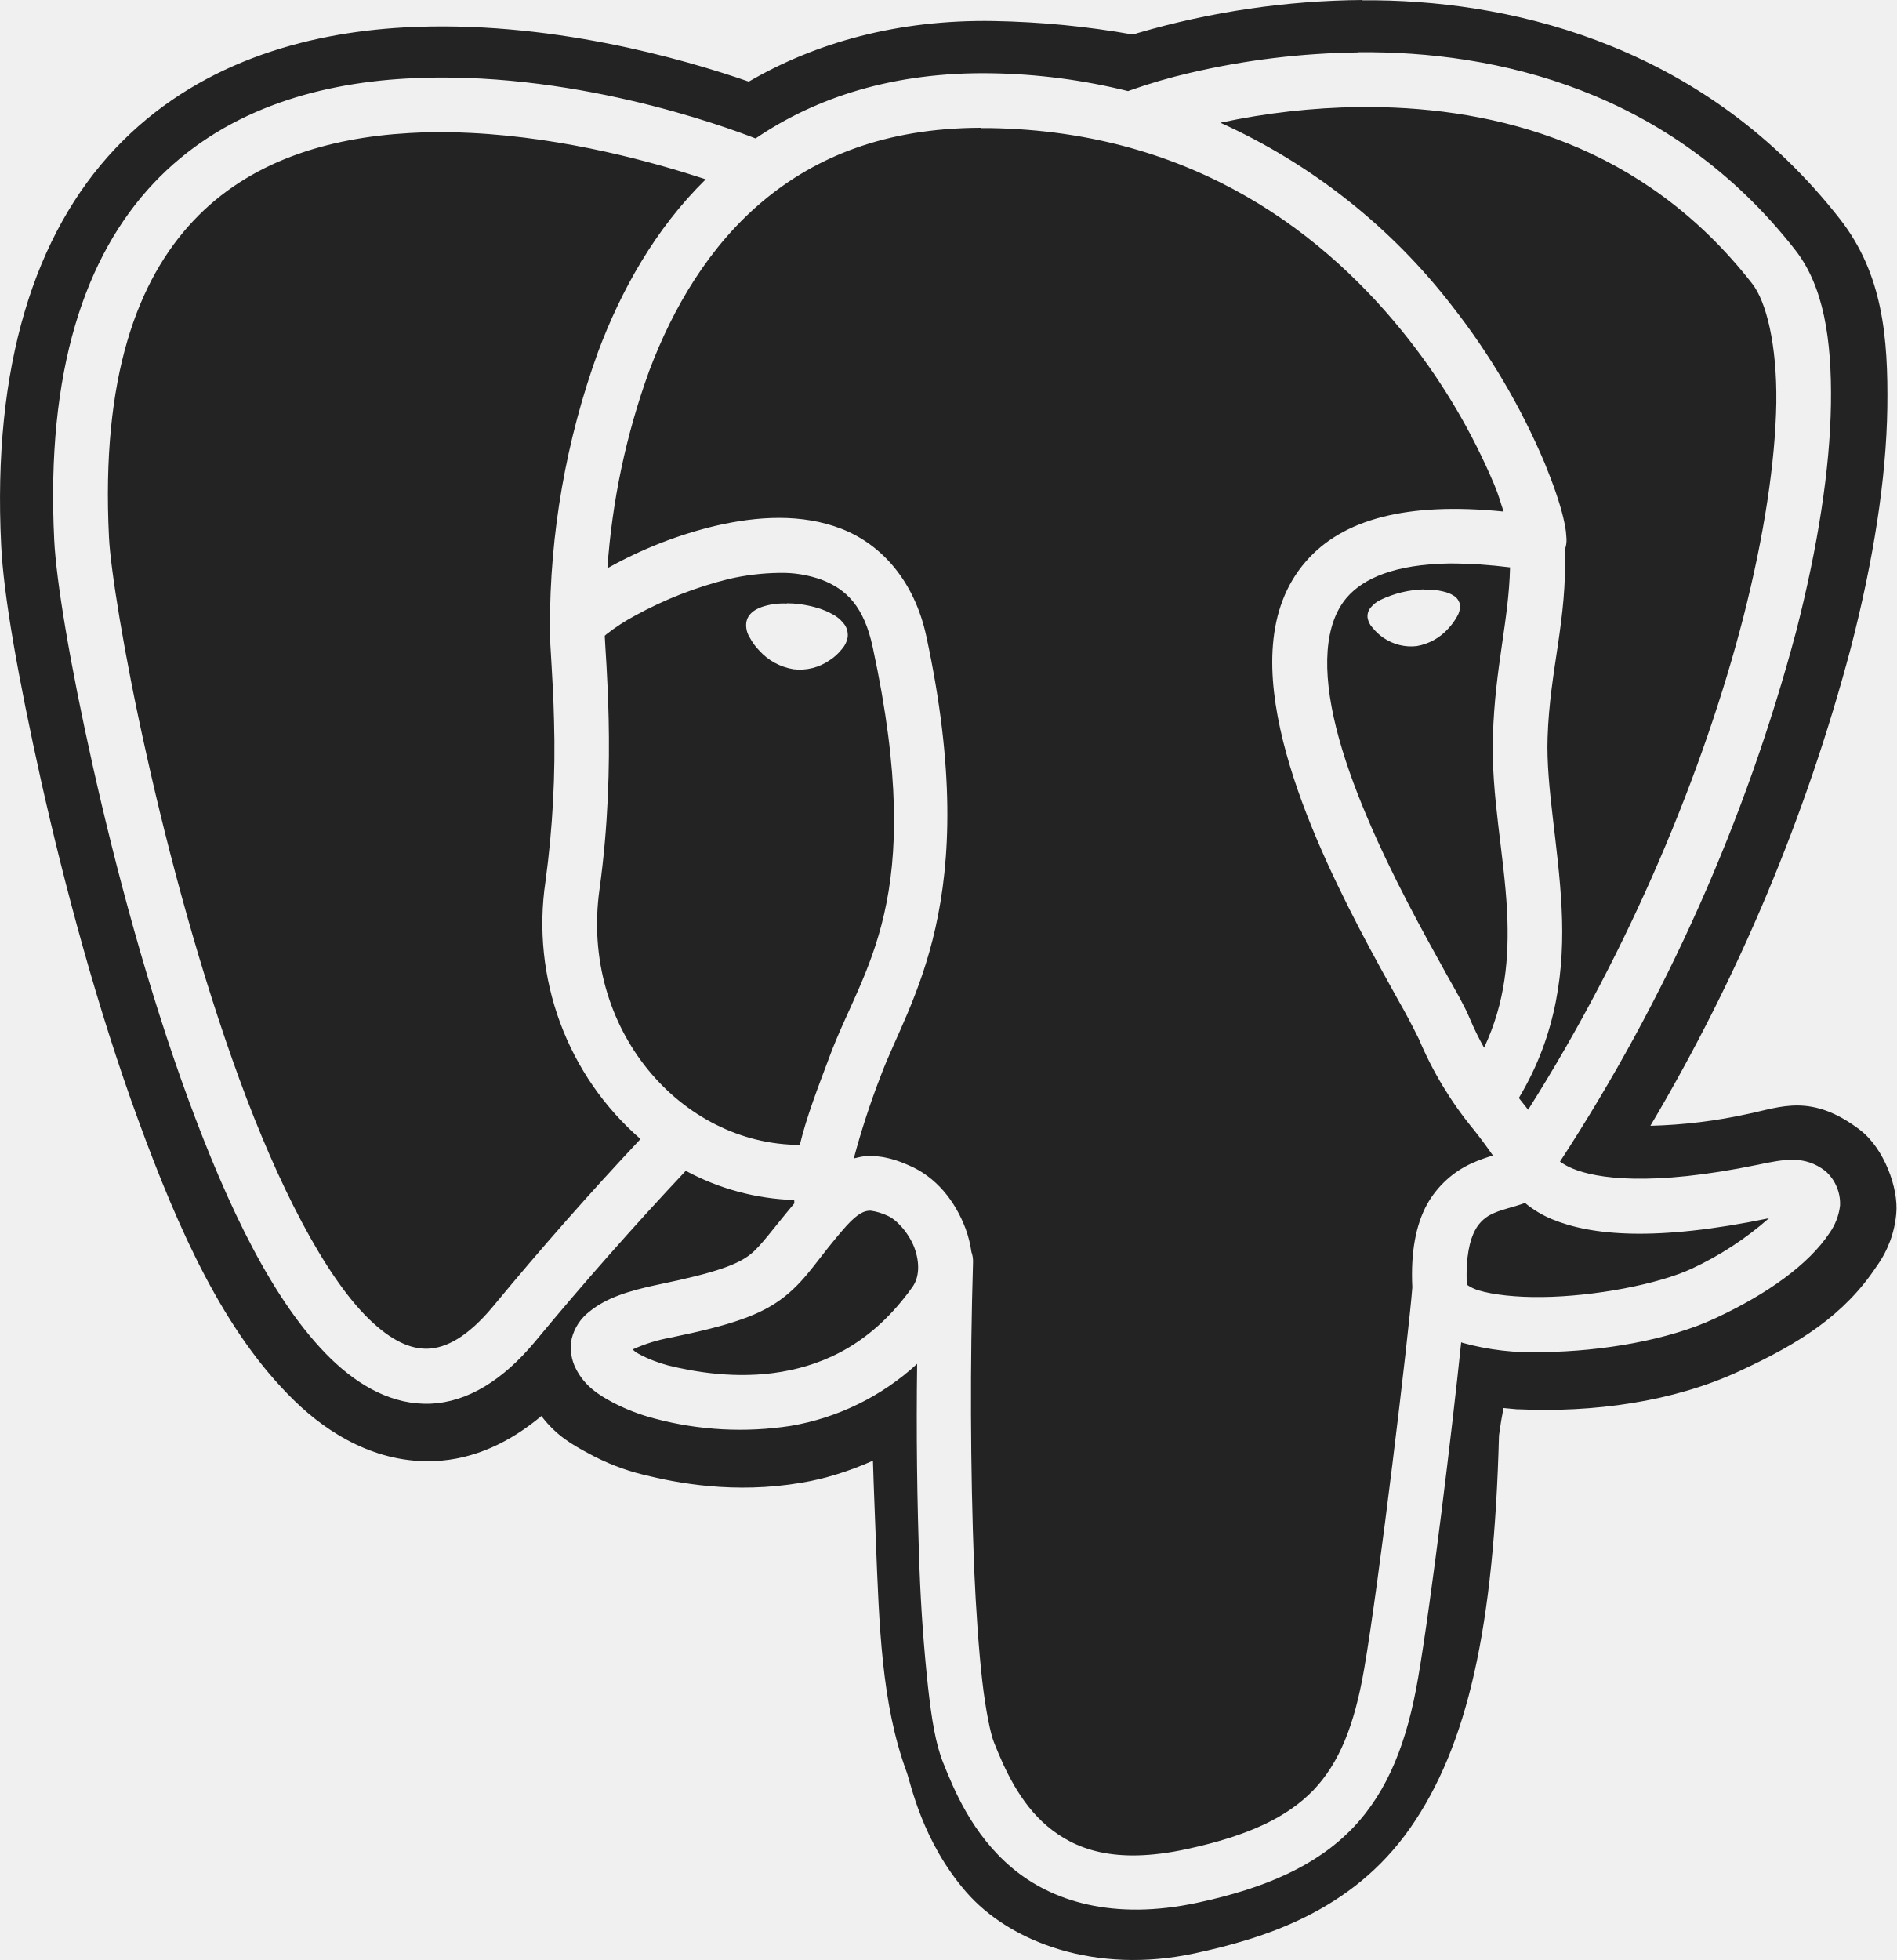
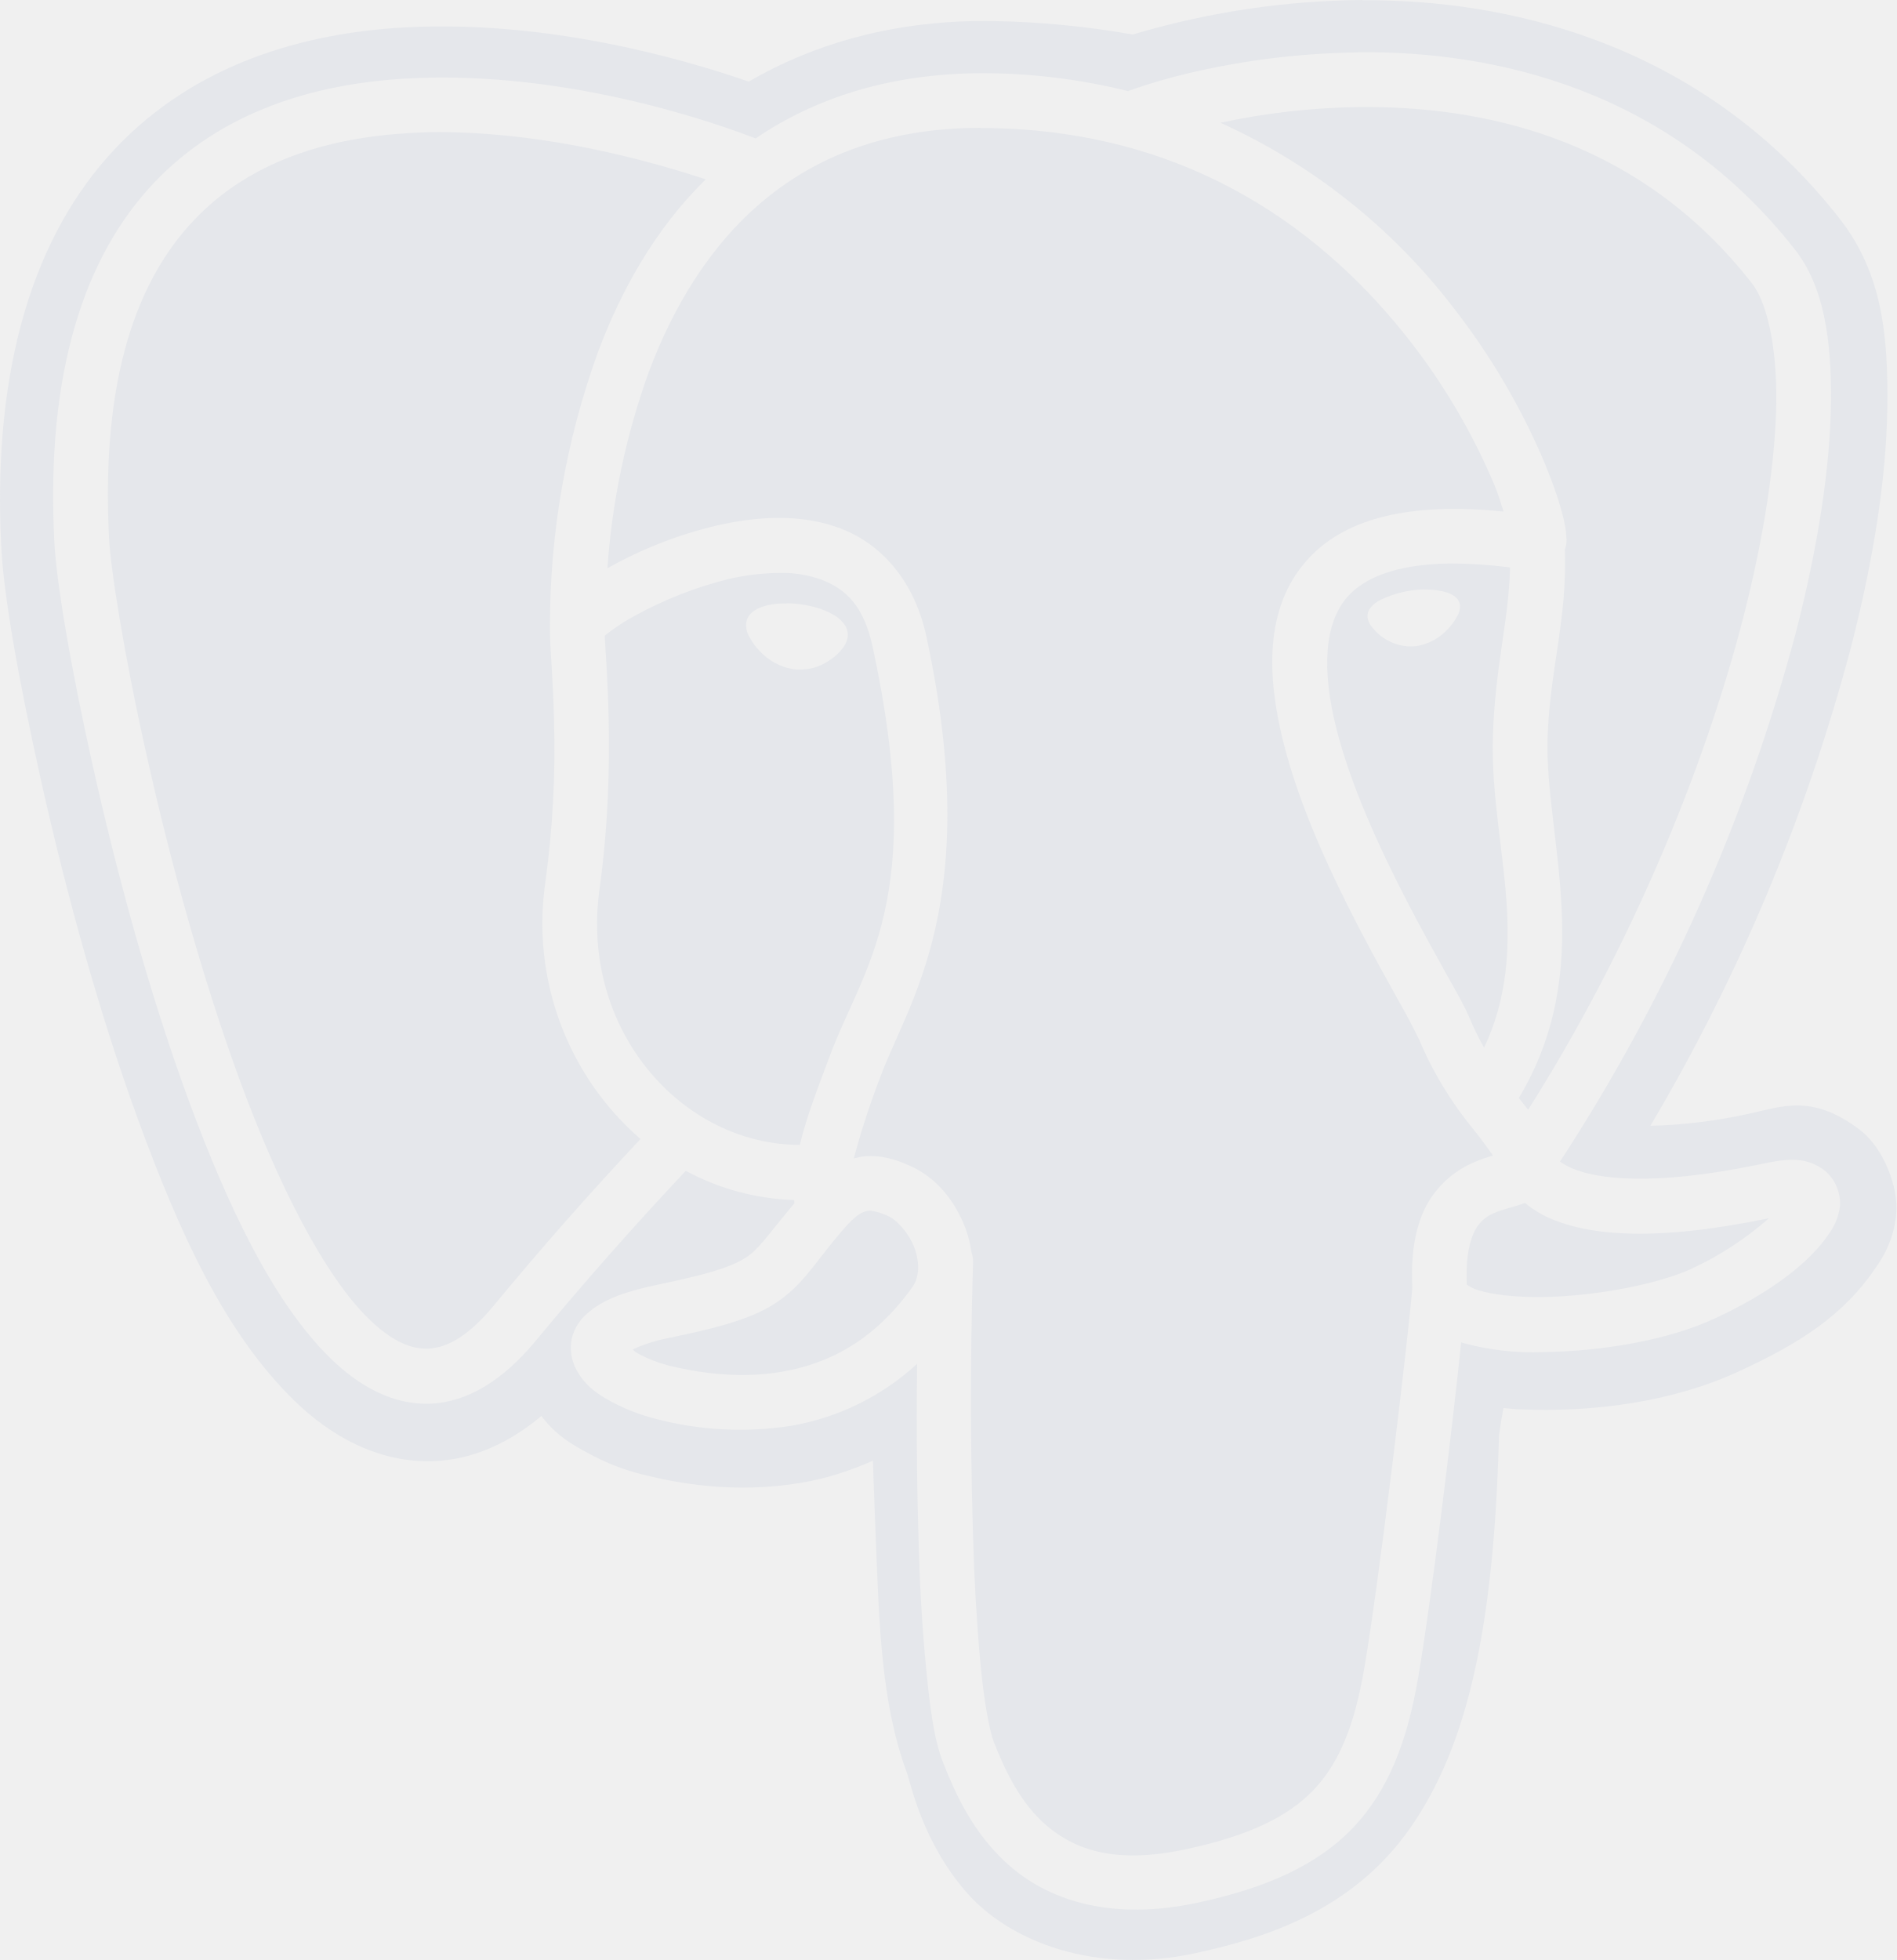
<svg xmlns="http://www.w3.org/2000/svg" width="30" height="31" viewBox="0 0 30 31" fill="none">
-   <mask id="path-1-inside-1_196_88" fill="white">
+   <mask id="path-1-inside-1_296_59" fill="white">
    <path d="M21.552 0C20.351 0.01 19.157 0.185 18.004 0.521L17.922 0.547C17.194 0.417 16.457 0.346 15.719 0.333C14.2 0.307 12.897 0.677 11.845 1.291C10.809 0.932 8.66 0.31 6.395 0.434C4.818 0.521 3.097 1.001 1.822 2.351C0.549 3.7 -0.123 5.789 0.019 8.63C0.057 9.415 0.282 10.693 0.65 12.35C1.021 14.006 1.539 15.945 2.186 17.713C2.834 19.482 3.546 21.071 4.654 22.151C5.209 22.693 5.971 23.146 6.871 23.109C7.502 23.084 8.073 22.807 8.564 22.396C8.804 22.712 9.061 22.852 9.294 22.979C9.588 23.14 9.874 23.25 10.171 23.323C10.703 23.456 11.614 23.633 12.68 23.451C13.044 23.391 13.427 23.272 13.809 23.103C13.821 23.529 13.84 23.946 13.855 24.369C13.908 25.707 13.942 26.942 14.342 28.027C14.407 28.204 14.584 29.115 15.279 29.919C15.975 30.724 17.339 31.229 18.891 30.896C19.986 30.66 21.379 30.237 22.304 28.917C23.219 27.611 23.632 25.739 23.712 22.704C23.731 22.559 23.755 22.414 23.783 22.27L24 22.29H24.026C25.195 22.343 26.463 22.177 27.522 21.683C28.46 21.249 29.17 20.807 29.687 20.026C29.863 19.782 29.97 19.495 29.996 19.195C30.034 18.792 29.804 18.163 29.422 17.871C28.655 17.287 28.173 17.51 27.656 17.617C27.145 17.73 26.629 17.793 26.107 17.806C27.505 15.448 28.571 12.907 29.275 10.256C29.636 8.861 29.838 7.575 29.855 6.45C29.87 5.324 29.779 4.329 29.107 3.467C27.006 0.775 24.051 0.031 21.766 0.005H21.552V0ZM21.492 0.826C23.655 0.806 26.416 1.415 28.4 3.956C28.845 4.526 28.978 5.36 28.963 6.389C28.948 7.415 28.757 8.646 28.411 9.993C27.618 12.967 26.358 15.796 24.677 18.372C24.741 18.418 24.809 18.455 24.881 18.484C25.255 18.639 26.107 18.772 27.806 18.422C28.233 18.332 28.547 18.271 28.872 18.519C28.95 18.587 29.012 18.671 29.052 18.767C29.093 18.861 29.112 18.965 29.107 19.068C29.089 19.224 29.031 19.374 28.94 19.502C28.612 19.996 27.963 20.465 27.131 20.851C26.396 21.195 25.342 21.374 24.406 21.385C23.978 21.402 23.55 21.353 23.137 21.239L23.114 21.23C22.972 22.599 22.645 25.302 22.433 26.536C22.263 27.531 21.965 28.321 21.398 28.913C20.83 29.504 20.028 29.861 18.947 30.093C17.61 30.381 16.635 30.071 16.006 29.54C15.378 29.011 15.091 28.309 14.919 27.878C14.8 27.581 14.738 27.196 14.68 26.681C14.614 26.066 14.569 25.448 14.546 24.829C14.506 23.744 14.493 22.658 14.508 21.571C13.949 22.084 13.255 22.425 12.509 22.552C11.79 22.663 11.057 22.624 10.355 22.436C10.122 22.376 9.898 22.289 9.685 22.177C9.466 22.059 9.257 21.926 9.118 21.664C9.036 21.514 9.01 21.339 9.044 21.171C9.086 21.001 9.186 20.85 9.325 20.744C9.58 20.536 9.917 20.42 10.428 20.314C11.354 20.123 11.677 19.993 11.873 19.837C12.042 19.702 12.23 19.431 12.566 19.032L12.563 18.98C11.963 18.961 11.376 18.803 10.848 18.518C10.025 19.393 9.23 20.294 8.464 21.219C7.958 21.827 7.399 22.176 6.81 22.201C6.22 22.225 5.685 21.928 5.232 21.488C4.326 20.604 3.603 19.087 2.973 17.372C2.344 15.656 1.832 13.745 1.469 12.118C1.104 10.49 0.889 9.179 0.858 8.545C0.724 5.856 1.352 4.044 2.426 2.902C3.504 1.758 4.98 1.325 6.42 1.243C9.002 1.094 11.456 1.996 11.952 2.19C12.909 1.539 14.14 1.135 15.678 1.159C16.41 1.17 17.136 1.265 17.845 1.441L17.871 1.431C18.183 1.32 18.501 1.228 18.823 1.153C19.698 0.948 20.592 0.84 21.49 0.829L21.492 0.826ZM21.688 1.693H21.5C20.759 1.703 20.028 1.786 19.304 1.941C20.747 2.593 22.009 3.591 22.976 4.847C23.57 5.605 24.061 6.439 24.436 7.327C24.576 7.67 24.673 7.954 24.727 8.179C24.753 8.291 24.773 8.385 24.777 8.483C24.785 8.546 24.78 8.609 24.762 8.669L24.754 8.686C24.793 9.818 24.515 10.585 24.481 11.665C24.454 12.448 24.654 13.367 24.703 14.371C24.75 15.314 24.637 16.349 24.026 17.366L24.173 17.552C25.789 15.001 26.953 12.18 27.575 9.773C27.907 8.477 28.083 7.304 28.099 6.374C28.111 5.444 27.938 4.769 27.718 4.487C25.99 2.271 23.649 1.708 21.688 1.693ZM15.516 2.021C13.993 2.026 12.901 2.486 12.073 3.177C11.218 3.89 10.644 4.87 10.268 5.87C9.904 6.874 9.682 7.924 9.608 8.99L9.624 8.979C10.161 8.679 10.737 8.454 11.335 8.313C11.981 8.165 12.68 8.119 13.311 8.364C13.942 8.609 14.463 9.185 14.653 10.062C15.561 14.269 14.372 15.833 13.933 17.014C13.767 17.443 13.624 17.879 13.506 18.322C13.562 18.31 13.617 18.294 13.673 18.288C13.982 18.264 14.225 18.366 14.369 18.428C14.809 18.612 15.111 18.997 15.275 19.435C15.318 19.552 15.349 19.675 15.367 19.803C15.386 19.855 15.394 19.911 15.392 19.967C15.344 21.576 15.349 23.186 15.409 24.795C15.44 25.49 15.483 26.102 15.538 26.585C15.593 27.066 15.672 27.433 15.723 27.557C15.887 27.971 16.128 28.512 16.564 28.881C16.999 29.247 17.625 29.493 18.766 29.247C19.756 29.034 20.366 28.738 20.776 28.314C21.181 27.889 21.425 27.297 21.58 26.392C21.815 25.035 22.284 21.102 22.341 20.362C22.314 19.804 22.396 19.375 22.574 19.048C22.736 18.761 22.985 18.532 23.285 18.397C23.409 18.341 23.523 18.304 23.616 18.276C23.517 18.133 23.413 17.993 23.304 17.857C22.951 17.428 22.662 16.949 22.446 16.436C22.342 16.225 22.232 16.017 22.115 15.813C21.943 15.503 21.727 15.116 21.5 14.68C21.047 13.807 20.553 12.752 20.297 11.723C20.042 10.693 20.003 9.63 20.659 8.878C21.238 8.212 22.257 7.936 23.785 8.091C23.738 7.956 23.712 7.843 23.636 7.662C23.291 6.846 22.841 6.08 22.296 5.383C21 3.725 18.904 2.079 15.664 2.026H15.516V2.021ZM6.96 2.089C6.796 2.089 6.633 2.095 6.471 2.105C5.169 2.179 3.938 2.557 3.059 3.492C2.177 4.428 1.597 5.961 1.724 8.499C1.747 8.979 1.956 10.326 2.315 11.924C2.67 13.524 3.178 15.405 3.787 17.069C4.396 18.732 5.133 20.178 5.835 20.861C6.188 21.204 6.494 21.342 6.772 21.331C7.052 21.319 7.389 21.156 7.801 20.661C8.549 19.755 9.326 18.873 10.132 18.015C9.56 17.519 9.123 16.886 8.86 16.174C8.597 15.463 8.517 14.697 8.628 13.947C8.743 13.102 8.789 12.248 8.764 11.396C8.748 10.707 8.699 10.25 8.699 9.965V9.926C8.696 8.439 8.954 6.962 9.461 5.564C9.821 4.603 10.358 3.627 11.164 2.836C10.373 2.576 8.968 2.178 7.448 2.103C7.285 2.094 7.121 2.09 6.958 2.089H6.96ZM22.933 8.912C22.058 8.925 21.568 9.15 21.309 9.446C20.945 9.866 20.91 10.602 21.136 11.509C21.362 12.417 21.829 13.431 22.267 14.275C22.486 14.699 22.699 15.078 22.869 15.387C23.043 15.697 23.169 15.915 23.247 16.103C23.314 16.263 23.391 16.419 23.476 16.571C23.814 15.853 23.875 15.15 23.84 14.416C23.794 13.508 23.585 12.58 23.616 11.639C23.65 10.54 23.867 9.825 23.887 8.974C23.57 8.934 23.252 8.913 22.933 8.912ZM12.323 9.061C12.056 9.065 11.79 9.097 11.53 9.157C11.012 9.286 10.513 9.48 10.046 9.737C9.887 9.822 9.736 9.92 9.594 10.031L9.566 10.056C9.574 10.245 9.613 10.703 9.628 11.375C9.644 12.112 9.624 13.051 9.483 14.068C9.174 16.276 10.774 18.105 12.652 18.108C12.761 17.654 12.942 17.194 13.123 16.71C13.645 15.297 14.675 14.266 13.807 10.244C13.667 9.585 13.385 9.32 12.999 9.17C12.782 9.092 12.553 9.055 12.323 9.061ZM22.525 9.325H22.588C22.666 9.326 22.744 9.335 22.82 9.353C22.891 9.368 22.951 9.392 22.999 9.424C23.024 9.44 23.046 9.461 23.062 9.485C23.078 9.51 23.09 9.537 23.095 9.567V9.576C23.098 9.638 23.081 9.699 23.049 9.751C23.01 9.821 22.962 9.887 22.907 9.945C22.777 10.089 22.602 10.186 22.41 10.219C22.224 10.241 22.036 10.193 21.881 10.086C21.819 10.043 21.762 9.991 21.715 9.932C21.672 9.888 21.643 9.831 21.633 9.77C21.63 9.74 21.633 9.71 21.642 9.681C21.652 9.652 21.667 9.626 21.687 9.604C21.729 9.555 21.78 9.515 21.838 9.488C22.053 9.385 22.287 9.328 22.525 9.322V9.325ZM12.448 9.542C12.516 9.542 12.588 9.547 12.663 9.557C12.86 9.585 13.034 9.638 13.169 9.715C13.235 9.749 13.292 9.795 13.339 9.853C13.366 9.883 13.385 9.917 13.398 9.956C13.409 9.994 13.413 10.033 13.41 10.072C13.398 10.147 13.364 10.216 13.313 10.272C13.261 10.337 13.199 10.394 13.129 10.439C12.961 10.558 12.756 10.61 12.552 10.585C12.343 10.551 12.152 10.447 12.011 10.29C11.95 10.228 11.899 10.157 11.858 10.08C11.815 10.011 11.796 9.93 11.805 9.85C11.825 9.711 11.94 9.638 12.053 9.599C12.18 9.557 12.313 9.539 12.447 9.546L12.448 9.542ZM24.122 19.028H24.119C23.929 19.096 23.773 19.125 23.641 19.183C23.509 19.234 23.399 19.332 23.333 19.459C23.253 19.607 23.183 19.871 23.203 20.319C23.263 20.36 23.327 20.391 23.394 20.41C23.615 20.477 23.984 20.52 24.397 20.514C25.218 20.505 26.231 20.313 26.767 20.063C27.208 19.857 27.618 19.589 27.983 19.268C26.186 19.64 25.172 19.541 24.55 19.283C24.395 19.219 24.251 19.132 24.122 19.025V19.028ZM13.775 19.149H13.747C13.679 19.155 13.58 19.178 13.388 19.39C12.94 19.894 12.782 20.212 12.413 20.506C12.042 20.801 11.562 20.959 10.602 21.157C10.397 21.194 10.198 21.257 10.008 21.343C10.046 21.374 10.041 21.381 10.098 21.41C10.237 21.488 10.42 21.557 10.565 21.595C10.976 21.697 11.655 21.818 12.362 21.697C13.07 21.576 13.806 21.236 14.434 20.355C14.542 20.203 14.553 19.978 14.465 19.735C14.373 19.494 14.177 19.285 14.038 19.228C13.954 19.189 13.866 19.161 13.775 19.149Z" />
  </mask>
-   <path d="M21.552 0C20.351 0.01 19.157 0.185 18.004 0.521L17.922 0.547C17.194 0.417 16.457 0.346 15.719 0.333C14.2 0.307 12.897 0.677 11.845 1.291C10.809 0.932 8.66 0.31 6.395 0.434C4.818 0.521 3.097 1.001 1.822 2.351C0.549 3.7 -0.123 5.789 0.019 8.63C0.057 9.415 0.282 10.693 0.65 12.35C1.021 14.006 1.539 15.945 2.186 17.713C2.834 19.482 3.546 21.071 4.654 22.151C5.209 22.693 5.971 23.146 6.871 23.109C7.502 23.084 8.073 22.807 8.564 22.396C8.804 22.712 9.061 22.852 9.294 22.979C9.588 23.14 9.874 23.25 10.171 23.323C10.703 23.456 11.614 23.633 12.68 23.451C13.044 23.391 13.427 23.272 13.809 23.103C13.821 23.529 13.84 23.946 13.855 24.369C13.908 25.707 13.942 26.942 14.342 28.027C14.407 28.204 14.584 29.115 15.279 29.919C15.975 30.724 17.339 31.229 18.891 30.896C19.986 30.66 21.379 30.237 22.304 28.917C23.219 27.611 23.632 25.739 23.712 22.704C23.731 22.559 23.755 22.414 23.783 22.27L24 22.29H24.026C25.195 22.343 26.463 22.177 27.522 21.683C28.46 21.249 29.17 20.807 29.687 20.026C29.863 19.782 29.97 19.495 29.996 19.195C30.034 18.792 29.804 18.163 29.422 17.871C28.655 17.287 28.173 17.51 27.656 17.617C27.145 17.73 26.629 17.793 26.107 17.806C27.505 15.448 28.571 12.907 29.275 10.256C29.636 8.861 29.838 7.575 29.855 6.45C29.87 5.324 29.779 4.329 29.107 3.467C27.006 0.775 24.051 0.031 21.766 0.005H21.552V0ZM21.492 0.826C23.655 0.806 26.416 1.415 28.4 3.956C28.845 4.526 28.978 5.36 28.963 6.389C28.948 7.415 28.757 8.646 28.411 9.993C27.618 12.967 26.358 15.796 24.677 18.372C24.741 18.418 24.809 18.455 24.881 18.484C25.255 18.639 26.107 18.772 27.806 18.422C28.233 18.332 28.547 18.271 28.872 18.519C28.95 18.587 29.012 18.671 29.052 18.767C29.093 18.861 29.112 18.965 29.107 19.068C29.089 19.224 29.031 19.374 28.94 19.502C28.612 19.996 27.963 20.465 27.131 20.851C26.396 21.195 25.342 21.374 24.406 21.385C23.978 21.402 23.55 21.353 23.137 21.239L23.114 21.23C22.972 22.599 22.645 25.302 22.433 26.536C22.263 27.531 21.965 28.321 21.398 28.913C20.83 29.504 20.028 29.861 18.947 30.093C17.61 30.381 16.635 30.071 16.006 29.54C15.378 29.011 15.091 28.309 14.919 27.878C14.8 27.581 14.738 27.196 14.68 26.681C14.614 26.066 14.569 25.448 14.546 24.829C14.506 23.744 14.493 22.658 14.508 21.571C13.949 22.084 13.255 22.425 12.509 22.552C11.79 22.663 11.057 22.624 10.355 22.436C10.122 22.376 9.898 22.289 9.685 22.177C9.466 22.059 9.257 21.926 9.118 21.664C9.036 21.514 9.01 21.339 9.044 21.171C9.086 21.001 9.186 20.85 9.325 20.744C9.58 20.536 9.917 20.42 10.428 20.314C11.354 20.123 11.677 19.993 11.873 19.837C12.042 19.702 12.23 19.431 12.566 19.032L12.563 18.98C11.963 18.961 11.376 18.803 10.848 18.518C10.025 19.393 9.23 20.294 8.464 21.219C7.958 21.827 7.399 22.176 6.81 22.201C6.22 22.225 5.685 21.928 5.232 21.488C4.326 20.604 3.603 19.087 2.973 17.372C2.344 15.656 1.832 13.745 1.469 12.118C1.104 10.49 0.889 9.179 0.858 8.545C0.724 5.856 1.352 4.044 2.426 2.902C3.504 1.758 4.98 1.325 6.42 1.243C9.002 1.094 11.456 1.996 11.952 2.19C12.909 1.539 14.14 1.135 15.678 1.159C16.41 1.17 17.136 1.265 17.845 1.441L17.871 1.431C18.183 1.32 18.501 1.228 18.823 1.153C19.698 0.948 20.592 0.84 21.49 0.829L21.492 0.826ZM21.688 1.693H21.5C20.759 1.703 20.028 1.786 19.304 1.941C20.747 2.593 22.009 3.591 22.976 4.847C23.57 5.605 24.061 6.439 24.436 7.327C24.576 7.67 24.673 7.954 24.727 8.179C24.753 8.291 24.773 8.385 24.777 8.483C24.785 8.546 24.78 8.609 24.762 8.669L24.754 8.686C24.793 9.818 24.515 10.585 24.481 11.665C24.454 12.448 24.654 13.367 24.703 14.371C24.75 15.314 24.637 16.349 24.026 17.366L24.173 17.552C25.789 15.001 26.953 12.18 27.575 9.773C27.907 8.477 28.083 7.304 28.099 6.374C28.111 5.444 27.938 4.769 27.718 4.487C25.99 2.271 23.649 1.708 21.688 1.693ZM15.516 2.021C13.993 2.026 12.901 2.486 12.073 3.177C11.218 3.89 10.644 4.87 10.268 5.87C9.904 6.874 9.682 7.924 9.608 8.99L9.624 8.979C10.161 8.679 10.737 8.454 11.335 8.313C11.981 8.165 12.68 8.119 13.311 8.364C13.942 8.609 14.463 9.185 14.653 10.062C15.561 14.269 14.372 15.833 13.933 17.014C13.767 17.443 13.624 17.879 13.506 18.322C13.562 18.31 13.617 18.294 13.673 18.288C13.982 18.264 14.225 18.366 14.369 18.428C14.809 18.612 15.111 18.997 15.275 19.435C15.318 19.552 15.349 19.675 15.367 19.803C15.386 19.855 15.394 19.911 15.392 19.967C15.344 21.576 15.349 23.186 15.409 24.795C15.44 25.49 15.483 26.102 15.538 26.585C15.593 27.066 15.672 27.433 15.723 27.557C15.887 27.971 16.128 28.512 16.564 28.881C16.999 29.247 17.625 29.493 18.766 29.247C19.756 29.034 20.366 28.738 20.776 28.314C21.181 27.889 21.425 27.297 21.58 26.392C21.815 25.035 22.284 21.102 22.341 20.362C22.314 19.804 22.396 19.375 22.574 19.048C22.736 18.761 22.985 18.532 23.285 18.397C23.409 18.341 23.523 18.304 23.616 18.276C23.517 18.133 23.413 17.993 23.304 17.857C22.951 17.428 22.662 16.949 22.446 16.436C22.342 16.225 22.232 16.017 22.115 15.813C21.943 15.503 21.727 15.116 21.5 14.68C21.047 13.807 20.553 12.752 20.297 11.723C20.042 10.693 20.003 9.63 20.659 8.878C21.238 8.212 22.257 7.936 23.785 8.091C23.738 7.956 23.712 7.843 23.636 7.662C23.291 6.846 22.841 6.08 22.296 5.383C21 3.725 18.904 2.079 15.664 2.026H15.516V2.021ZM6.96 2.089C6.796 2.089 6.633 2.095 6.471 2.105C5.169 2.179 3.938 2.557 3.059 3.492C2.177 4.428 1.597 5.961 1.724 8.499C1.747 8.979 1.956 10.326 2.315 11.924C2.67 13.524 3.178 15.405 3.787 17.069C4.396 18.732 5.133 20.178 5.835 20.861C6.188 21.204 6.494 21.342 6.772 21.331C7.052 21.319 7.389 21.156 7.801 20.661C8.549 19.755 9.326 18.873 10.132 18.015C9.56 17.519 9.123 16.886 8.86 16.174C8.597 15.463 8.517 14.697 8.628 13.947C8.743 13.102 8.789 12.248 8.764 11.396C8.748 10.707 8.699 10.25 8.699 9.965V9.926C8.696 8.439 8.954 6.962 9.461 5.564C9.821 4.603 10.358 3.627 11.164 2.836C10.373 2.576 8.968 2.178 7.448 2.103C7.285 2.094 7.121 2.09 6.958 2.089H6.96ZM22.933 8.912C22.058 8.925 21.568 9.15 21.309 9.446C20.945 9.866 20.91 10.602 21.136 11.509C21.362 12.417 21.829 13.431 22.267 14.275C22.486 14.699 22.699 15.078 22.869 15.387C23.043 15.697 23.169 15.915 23.247 16.103C23.314 16.263 23.391 16.419 23.476 16.571C23.814 15.853 23.875 15.15 23.84 14.416C23.794 13.508 23.585 12.58 23.616 11.639C23.65 10.54 23.867 9.825 23.887 8.974C23.57 8.934 23.252 8.913 22.933 8.912ZM12.323 9.061C12.056 9.065 11.79 9.097 11.53 9.157C11.012 9.286 10.513 9.48 10.046 9.737C9.887 9.822 9.736 9.92 9.594 10.031L9.566 10.056C9.574 10.245 9.613 10.703 9.628 11.375C9.644 12.112 9.624 13.051 9.483 14.068C9.174 16.276 10.774 18.105 12.652 18.108C12.761 17.654 12.942 17.194 13.123 16.71C13.645 15.297 14.675 14.266 13.807 10.244C13.667 9.585 13.385 9.32 12.999 9.17C12.782 9.092 12.553 9.055 12.323 9.061ZM22.525 9.325H22.588C22.666 9.326 22.744 9.335 22.82 9.353C22.891 9.368 22.951 9.392 22.999 9.424C23.024 9.44 23.046 9.461 23.062 9.485C23.078 9.51 23.09 9.537 23.095 9.567V9.576C23.098 9.638 23.081 9.699 23.049 9.751C23.01 9.821 22.962 9.887 22.907 9.945C22.777 10.089 22.602 10.186 22.41 10.219C22.224 10.241 22.036 10.193 21.881 10.086C21.819 10.043 21.762 9.991 21.715 9.932C21.672 9.888 21.643 9.831 21.633 9.77C21.63 9.74 21.633 9.71 21.642 9.681C21.652 9.652 21.667 9.626 21.687 9.604C21.729 9.555 21.78 9.515 21.838 9.488C22.053 9.385 22.287 9.328 22.525 9.322V9.325ZM12.448 9.542C12.516 9.542 12.588 9.547 12.663 9.557C12.86 9.585 13.034 9.638 13.169 9.715C13.235 9.749 13.292 9.795 13.339 9.853C13.366 9.883 13.385 9.917 13.398 9.956C13.409 9.994 13.413 10.033 13.41 10.072C13.398 10.147 13.364 10.216 13.313 10.272C13.261 10.337 13.199 10.394 13.129 10.439C12.961 10.558 12.756 10.61 12.552 10.585C12.343 10.551 12.152 10.447 12.011 10.29C11.95 10.228 11.899 10.157 11.858 10.08C11.815 10.011 11.796 9.93 11.805 9.85C11.825 9.711 11.94 9.638 12.053 9.599C12.18 9.557 12.313 9.539 12.447 9.546L12.448 9.542ZM24.122 19.028H24.119C23.929 19.096 23.773 19.125 23.641 19.183C23.509 19.234 23.399 19.332 23.333 19.459C23.253 19.607 23.183 19.871 23.203 20.319C23.263 20.36 23.327 20.391 23.394 20.41C23.615 20.477 23.984 20.52 24.397 20.514C25.218 20.505 26.231 20.313 26.767 20.063C27.208 19.857 27.618 19.589 27.983 19.268C26.186 19.64 25.172 19.541 24.55 19.283C24.395 19.219 24.251 19.132 24.122 19.025V19.028ZM13.775 19.149H13.747C13.679 19.155 13.58 19.178 13.388 19.39C12.94 19.894 12.782 20.212 12.413 20.506C12.042 20.801 11.562 20.959 10.602 21.157C10.397 21.194 10.198 21.257 10.008 21.343C10.046 21.374 10.041 21.381 10.098 21.41C10.237 21.488 10.42 21.557 10.565 21.595C10.976 21.697 11.655 21.818 12.362 21.697C13.07 21.576 13.806 21.236 14.434 20.355C14.542 20.203 14.553 19.978 14.465 19.735C14.373 19.494 14.177 19.285 14.038 19.228C13.954 19.189 13.866 19.161 13.775 19.149Z" fill="#242323" stroke="#242323" stroke-width="2" mask="url(#path-1-inside-1_196_88)" />
+   <path d="M21.552 0C20.351 0.01 19.157 0.185 18.004 0.521L17.922 0.547C17.194 0.417 16.457 0.346 15.719 0.333C14.2 0.307 12.897 0.677 11.845 1.291C10.809 0.932 8.66 0.31 6.395 0.434C4.818 0.521 3.097 1.001 1.822 2.351C0.549 3.7 -0.123 5.789 0.019 8.63C0.057 9.415 0.282 10.693 0.65 12.35C1.021 14.006 1.539 15.945 2.186 17.713C2.834 19.482 3.546 21.071 4.654 22.151C5.209 22.693 5.971 23.146 6.871 23.109C7.502 23.084 8.073 22.807 8.564 22.396C8.804 22.712 9.061 22.852 9.294 22.979C9.588 23.14 9.874 23.25 10.171 23.323C10.703 23.456 11.614 23.633 12.68 23.451C13.044 23.391 13.427 23.272 13.809 23.103C13.821 23.529 13.84 23.946 13.855 24.369C13.908 25.707 13.942 26.942 14.342 28.027C14.407 28.204 14.584 29.115 15.279 29.919C15.975 30.724 17.339 31.229 18.891 30.896C19.986 30.66 21.379 30.237 22.304 28.917C23.219 27.611 23.632 25.739 23.712 22.704C23.731 22.559 23.755 22.414 23.783 22.27L24 22.29H24.026C25.195 22.343 26.463 22.177 27.522 21.683C28.46 21.249 29.17 20.807 29.687 20.026C29.863 19.782 29.97 19.495 29.996 19.195C30.034 18.792 29.804 18.163 29.422 17.871C28.655 17.287 28.173 17.51 27.656 17.617C27.145 17.73 26.629 17.793 26.107 17.806C27.505 15.448 28.571 12.907 29.275 10.256C29.636 8.861 29.838 7.575 29.855 6.45C29.87 5.324 29.779 4.329 29.107 3.467C27.006 0.775 24.051 0.031 21.766 0.005H21.552V0ZM21.492 0.826C23.655 0.806 26.416 1.415 28.4 3.956C28.845 4.526 28.978 5.36 28.963 6.389C28.948 7.415 28.757 8.646 28.411 9.993C27.618 12.967 26.358 15.796 24.677 18.372C24.741 18.418 24.809 18.455 24.881 18.484C25.255 18.639 26.107 18.772 27.806 18.422C28.233 18.332 28.547 18.271 28.872 18.519C28.95 18.587 29.012 18.671 29.052 18.767C29.093 18.861 29.112 18.965 29.107 19.068C29.089 19.224 29.031 19.374 28.94 19.502C28.612 19.996 27.963 20.465 27.131 20.851C26.396 21.195 25.342 21.374 24.406 21.385C23.978 21.402 23.55 21.353 23.137 21.239L23.114 21.23C22.972 22.599 22.645 25.302 22.433 26.536C22.263 27.531 21.965 28.321 21.398 28.913C20.83 29.504 20.028 29.861 18.947 30.093C17.61 30.381 16.635 30.071 16.006 29.54C15.378 29.011 15.091 28.309 14.919 27.878C14.8 27.581 14.738 27.196 14.68 26.681C14.614 26.066 14.569 25.448 14.546 24.829C14.506 23.744 14.493 22.658 14.508 21.571C13.949 22.084 13.255 22.425 12.509 22.552C11.79 22.663 11.057 22.624 10.355 22.436C10.122 22.376 9.898 22.289 9.685 22.177C9.466 22.059 9.257 21.926 9.118 21.664C9.036 21.514 9.01 21.339 9.044 21.171C9.086 21.001 9.186 20.85 9.325 20.744C9.58 20.536 9.917 20.42 10.428 20.314C11.354 20.123 11.677 19.993 11.873 19.837C12.042 19.702 12.23 19.431 12.566 19.032L12.563 18.98C11.963 18.961 11.376 18.803 10.848 18.518C10.025 19.393 9.23 20.294 8.464 21.219C7.958 21.827 7.399 22.176 6.81 22.201C6.22 22.225 5.685 21.928 5.232 21.488C4.326 20.604 3.603 19.087 2.973 17.372C2.344 15.656 1.832 13.745 1.469 12.118C1.104 10.49 0.889 9.179 0.858 8.545C0.724 5.856 1.352 4.044 2.426 2.902C3.504 1.758 4.98 1.325 6.42 1.243C9.002 1.094 11.456 1.996 11.952 2.19C12.909 1.539 14.14 1.135 15.678 1.159C16.41 1.17 17.136 1.265 17.845 1.441L17.871 1.431C18.183 1.32 18.501 1.228 18.823 1.153C19.698 0.948 20.592 0.84 21.49 0.829L21.492 0.826ZM21.688 1.693H21.5C20.759 1.703 20.028 1.786 19.304 1.941C20.747 2.593 22.009 3.591 22.976 4.847C23.57 5.605 24.061 6.439 24.436 7.327C24.576 7.67 24.673 7.954 24.727 8.179C24.753 8.291 24.773 8.385 24.777 8.483C24.785 8.546 24.78 8.609 24.762 8.669L24.754 8.686C24.793 9.818 24.515 10.585 24.481 11.665C24.454 12.448 24.654 13.367 24.703 14.371C24.75 15.314 24.637 16.349 24.026 17.366L24.173 17.552C25.789 15.001 26.953 12.18 27.575 9.773C27.907 8.477 28.083 7.304 28.099 6.374C28.111 5.444 27.938 4.769 27.718 4.487C25.99 2.271 23.649 1.708 21.688 1.693ZM15.516 2.021C13.993 2.026 12.901 2.486 12.073 3.177C11.218 3.89 10.644 4.87 10.268 5.87C9.904 6.874 9.682 7.924 9.608 8.99L9.624 8.979C10.161 8.679 10.737 8.454 11.335 8.313C11.981 8.165 12.68 8.119 13.311 8.364C13.942 8.609 14.463 9.185 14.653 10.062C15.561 14.269 14.372 15.833 13.933 17.014C13.767 17.443 13.624 17.879 13.506 18.322C13.562 18.31 13.617 18.294 13.673 18.288C13.982 18.264 14.225 18.366 14.369 18.428C14.809 18.612 15.111 18.997 15.275 19.435C15.318 19.552 15.349 19.675 15.367 19.803C15.386 19.855 15.394 19.911 15.392 19.967C15.344 21.576 15.349 23.186 15.409 24.795C15.44 25.49 15.483 26.102 15.538 26.585C15.593 27.066 15.672 27.433 15.723 27.557C15.887 27.971 16.128 28.512 16.564 28.881C16.999 29.247 17.625 29.493 18.766 29.247C19.756 29.034 20.366 28.738 20.776 28.314C21.181 27.889 21.425 27.297 21.58 26.392C21.815 25.035 22.284 21.102 22.341 20.362C22.314 19.804 22.396 19.375 22.574 19.048C22.736 18.761 22.985 18.532 23.285 18.397C23.409 18.341 23.523 18.304 23.616 18.276C23.517 18.133 23.413 17.993 23.304 17.857C22.951 17.428 22.662 16.949 22.446 16.436C22.342 16.225 22.232 16.017 22.115 15.813C21.943 15.503 21.727 15.116 21.5 14.68C21.047 13.807 20.553 12.752 20.297 11.723C20.042 10.693 20.003 9.63 20.659 8.878C21.238 8.212 22.257 7.936 23.785 8.091C23.738 7.956 23.712 7.843 23.636 7.662C23.291 6.846 22.841 6.08 22.296 5.383C21 3.725 18.904 2.079 15.664 2.026H15.516V2.021ZM6.96 2.089C6.796 2.089 6.633 2.095 6.471 2.105C5.169 2.179 3.938 2.557 3.059 3.492C2.177 4.428 1.597 5.961 1.724 8.499C1.747 8.979 1.956 10.326 2.315 11.924C2.67 13.524 3.178 15.405 3.787 17.069C4.396 18.732 5.133 20.178 5.835 20.861C6.188 21.204 6.494 21.342 6.772 21.331C7.052 21.319 7.389 21.156 7.801 20.661C8.549 19.755 9.326 18.873 10.132 18.015C9.56 17.519 9.123 16.886 8.86 16.174C8.597 15.463 8.517 14.697 8.628 13.947C8.743 13.102 8.789 12.248 8.764 11.396C8.748 10.707 8.699 10.25 8.699 9.965V9.926C8.696 8.439 8.954 6.962 9.461 5.564C9.821 4.603 10.358 3.627 11.164 2.836C10.373 2.576 8.968 2.178 7.448 2.103C7.285 2.094 7.121 2.09 6.958 2.089H6.96ZM22.933 8.912C22.058 8.925 21.568 9.15 21.309 9.446C20.945 9.866 20.91 10.602 21.136 11.509C21.362 12.417 21.829 13.431 22.267 14.275C22.486 14.699 22.699 15.078 22.869 15.387C23.043 15.697 23.169 15.915 23.247 16.103C23.314 16.263 23.391 16.419 23.476 16.571C23.814 15.853 23.875 15.15 23.84 14.416C23.794 13.508 23.585 12.58 23.616 11.639C23.65 10.54 23.867 9.825 23.887 8.974C23.57 8.934 23.252 8.913 22.933 8.912ZM12.323 9.061C12.056 9.065 11.79 9.097 11.53 9.157C11.012 9.286 10.513 9.48 10.046 9.737C9.887 9.822 9.736 9.92 9.594 10.031L9.566 10.056C9.574 10.245 9.613 10.703 9.628 11.375C9.644 12.112 9.624 13.051 9.483 14.068C9.174 16.276 10.774 18.105 12.652 18.108C12.761 17.654 12.942 17.194 13.123 16.71C13.645 15.297 14.675 14.266 13.807 10.244C13.667 9.585 13.385 9.32 12.999 9.17C12.782 9.092 12.553 9.055 12.323 9.061ZM22.525 9.325H22.588C22.666 9.326 22.744 9.335 22.82 9.353C22.891 9.368 22.951 9.392 22.999 9.424C23.024 9.44 23.046 9.461 23.062 9.485C23.078 9.51 23.09 9.537 23.095 9.567V9.576C23.098 9.638 23.081 9.699 23.049 9.751C23.01 9.821 22.962 9.887 22.907 9.945C22.777 10.089 22.602 10.186 22.41 10.219C22.224 10.241 22.036 10.193 21.881 10.086C21.819 10.043 21.762 9.991 21.715 9.932C21.672 9.888 21.643 9.831 21.633 9.77C21.63 9.74 21.633 9.71 21.642 9.681C21.652 9.652 21.667 9.626 21.687 9.604C21.729 9.555 21.78 9.515 21.838 9.488C22.053 9.385 22.287 9.328 22.525 9.322V9.325ZM12.448 9.542C12.516 9.542 12.588 9.547 12.663 9.557C12.86 9.585 13.034 9.638 13.169 9.715C13.235 9.749 13.292 9.795 13.339 9.853C13.366 9.883 13.385 9.917 13.398 9.956C13.409 9.994 13.413 10.033 13.41 10.072C13.398 10.147 13.364 10.216 13.313 10.272C13.261 10.337 13.199 10.394 13.129 10.439C12.961 10.558 12.756 10.61 12.552 10.585C12.343 10.551 12.152 10.447 12.011 10.29C11.95 10.228 11.899 10.157 11.858 10.08C11.815 10.011 11.796 9.93 11.805 9.85C11.825 9.711 11.94 9.638 12.053 9.599C12.18 9.557 12.313 9.539 12.447 9.546L12.448 9.542ZM24.122 19.028H24.119C23.929 19.096 23.773 19.125 23.641 19.183C23.509 19.234 23.399 19.332 23.333 19.459C23.253 19.607 23.183 19.871 23.203 20.319C23.263 20.36 23.327 20.391 23.394 20.41C23.615 20.477 23.984 20.52 24.397 20.514C25.218 20.505 26.231 20.313 26.767 20.063C27.208 19.857 27.618 19.589 27.983 19.268C26.186 19.64 25.172 19.541 24.55 19.283C24.395 19.219 24.251 19.132 24.122 19.025V19.028ZM13.775 19.149H13.747C13.679 19.155 13.58 19.178 13.388 19.39C12.94 19.894 12.782 20.212 12.413 20.506C12.042 20.801 11.562 20.959 10.602 21.157C10.397 21.194 10.198 21.257 10.008 21.343C10.046 21.374 10.041 21.381 10.098 21.41C10.237 21.488 10.42 21.557 10.565 21.595C10.976 21.697 11.655 21.818 12.362 21.697C13.07 21.576 13.806 21.236 14.434 20.355C14.542 20.203 14.553 19.978 14.465 19.735C14.373 19.494 14.177 19.285 14.038 19.228C13.954 19.189 13.866 19.161 13.775 19.149Z" fill="#E5E7EB" stroke="#E5E7EB" stroke-width="2" mask="url(#path-1-inside-1_296_59)" />
</svg>
